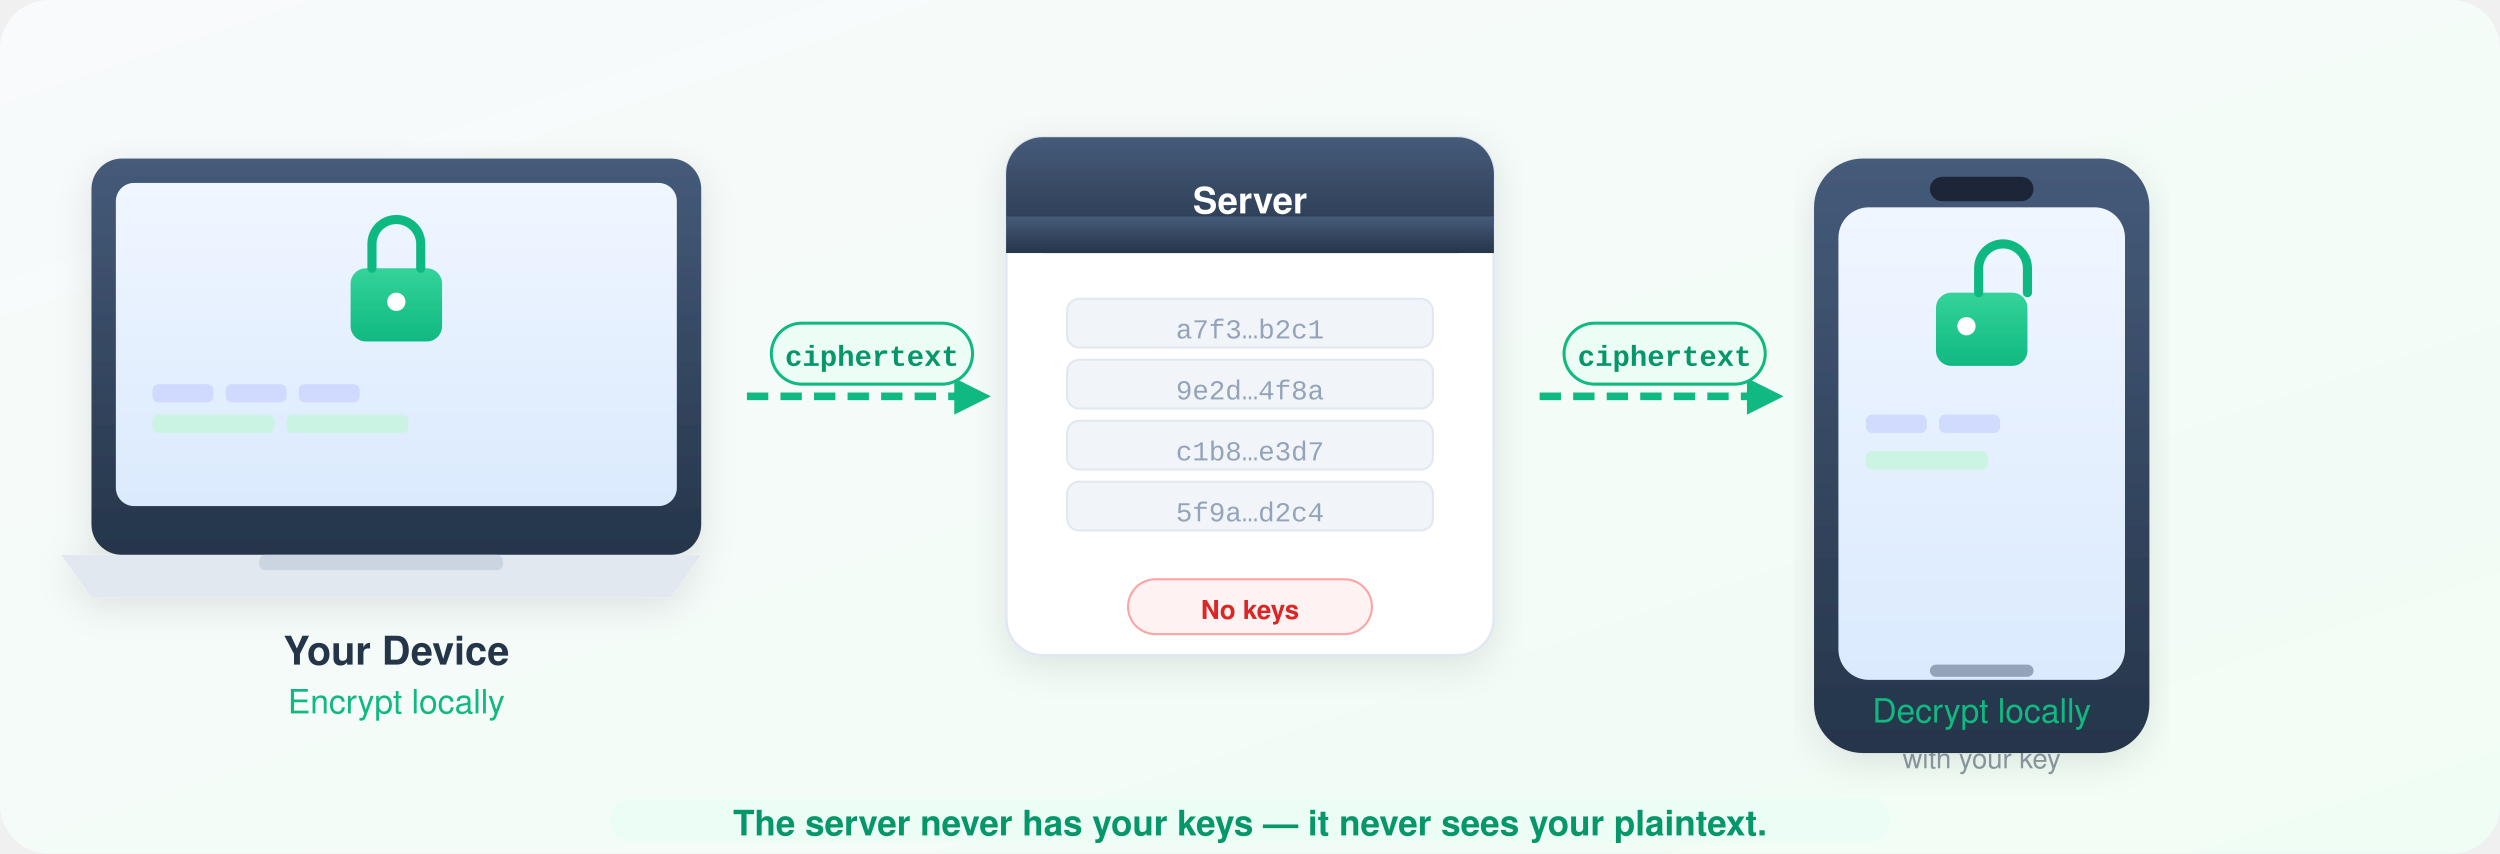
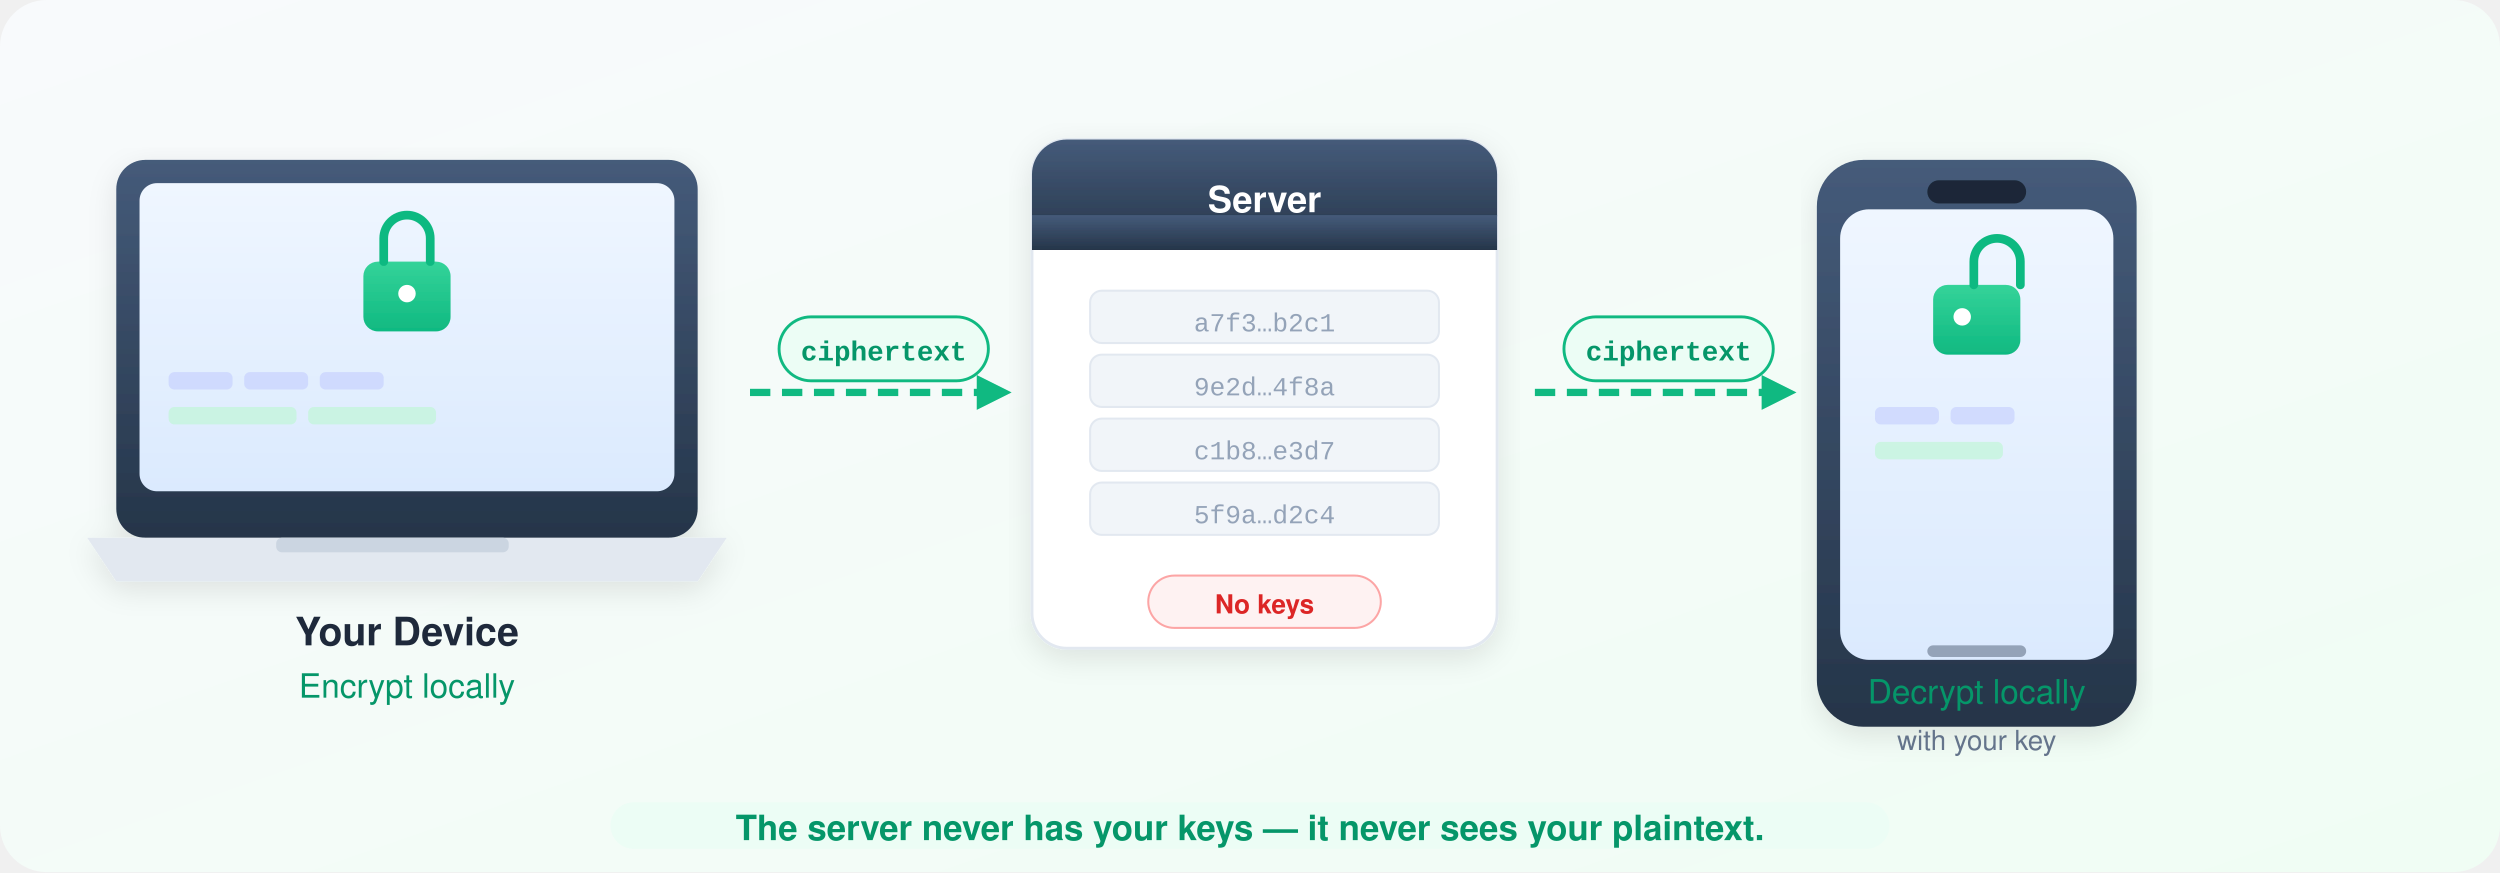
- <svg xmlns="http://www.w3.org/2000/svg" viewBox="0 0 820 280" font-family="system-ui, -apple-system, 'Segoe UI', Helvetica, sans-serif">
+ <svg xmlns="http://www.w3.org/2000/svg" viewBox="0 0 860 300" font-family="system-ui, -apple-system, 'Segoe UI', Helvetica, sans-serif">
  <defs>
    <linearGradient id="bgGrad" x1="0%" y1="0%" x2="100%" y2="100%">
      <stop offset="0%" stop-color="#f8fafc" />
      <stop offset="100%" stop-color="#f0fdf4" />
    </linearGradient>
    <linearGradient id="bgGradDark" x1="0%" y1="0%" x2="100%" y2="100%">
      <stop offset="0%" stop-color="#111827" />
      <stop offset="100%" stop-color="#0f1a14" />
    </linearGradient>
    <linearGradient id="navyGrad" x1="0%" y1="0%" x2="0%" y2="100%">
      <stop offset="0%" stop-color="#455B7A" />
      <stop offset="100%" stop-color="#253549" />
    </linearGradient>
    <linearGradient id="navyGradDark" x1="0%" y1="0%" x2="0%" y2="100%">
      <stop offset="0%" stop-color="#677FA3" />
      <stop offset="100%" stop-color="#455B7A" />
    </linearGradient>
    <linearGradient id="tealGrad" x1="0%" y1="0%" x2="0%" y2="100%">
      <stop offset="0%" stop-color="#34d399" />
      <stop offset="100%" stop-color="#10b981" />
    </linearGradient>
    <linearGradient id="screenGrad" x1="0%" y1="0%" x2="0%" y2="100%">
      <stop offset="0%" stop-color="#eff6ff" />
      <stop offset="100%" stop-color="#dbeafe" />
    </linearGradient>
    <linearGradient id="screenGradDark" x1="0%" y1="0%" x2="0%" y2="100%">
      <stop offset="0%" stop-color="#1e293b" />
      <stop offset="100%" stop-color="#1e3a5f" />
    </linearGradient>
-     <filter id="shadow" x="-6%" y="-6%" width="112%" height="120%">
-       <feDropShadow dx="0" dy="3" stdDeviation="6" flood-opacity="0.10" />
-     </filter>
-     <filter id="shadowDark" x="-6%" y="-6%" width="112%" height="120%">
-       <feDropShadow dx="0" dy="3" stdDeviation="6" flood-opacity="0.25" />
+     <filter id="shadow" x="-5%" y="-5%" width="110%" height="118%">
+       <feDropShadow dx="0" dy="3" stdDeviation="5" flood-opacity="0.10" />
    </filter>
  </defs>
  <style>
    .bg { fill: url(#bgGrad); }
    .device-fill { fill: url(#navyGrad); }
    .screen-fill { fill: url(#screenGrad); }
-     .server-body { fill: white; stroke: #e2e8f0; }
+     .server-body { fill: white; stroke: #e2e8f0; stroke-width: 1; }
    .server-header { fill: url(#navyGrad); }
-     .server-row { fill: #f1f5f9; stroke: #e2e8f0; }
+     .server-row { fill: #f1f5f9; stroke: #e2e8f0; stroke-width: 0.7; }
    .cipher-text { fill: #94a3b8; }
-     .no-keys-bg { fill: #fef2f2; stroke: #fca5a5; }
+     .no-keys-bg { fill: #fef2f2; stroke: #fca5a5; stroke-width: 0.7; }
    .no-keys-text { fill: #dc2626; }
-     .label-main { fill: #253549; }
-     .label-teal { fill: #10b981; }
-     .label-muted { fill: #253549; opacity: 0.5; }
+     .label-main { fill: #1e293b; }
+     .label-teal { fill: #059669; }
+     .label-sub { fill: #64748b; }
    .callout-bg { fill: #ecfdf5; }
    .callout-text { fill: #059669; }
    .dot-cal { fill: #c7d2fe; opacity: 0.7; }
    .dot-task { fill: #bbf7d0; opacity: 0.6; }
    .keyboard { fill: #e2e8f0; }
    .keyboard-track { fill: #cbd5e1; }
-     .home-indicator { fill: #94a3b8; }
+     .home-ind { fill: #94a3b8; }
+     .arrow-bg { fill: #ecfdf5; stroke: #10b981; stroke-width: 1; }
+     .arrow-text { fill: #059669; }

    @media (prefers-color-scheme: dark) {
      .bg { fill: url(#bgGradDark); }
      .device-fill { fill: url(#navyGradDark); }
      .screen-fill { fill: url(#screenGradDark); }
-       .server-body { fill: #1f2937; stroke: #374151; }
+       .server-body { fill: #1f2937; stroke: #374151; stroke-width: 1; }
      .server-header { fill: url(#navyGradDark); }
-       .server-row { fill: #1f2937; stroke: #374151; }
+       .server-row { fill: #111827; stroke: #374151; stroke-width: 0.7; }
      .cipher-text { fill: #6b7280; }
-       .no-keys-bg { fill: #450a0a; stroke: #991b1b; }
+       .no-keys-bg { fill: #450a0a; stroke: #7f1d1d; stroke-width: 0.7; }
      .no-keys-text { fill: #fca5a5; }
-       .label-main { fill: #e2e8f0; }
+       .label-main { fill: #f1f5f9; }
      .label-teal { fill: #34d399; }
-       .label-muted { fill: #e2e8f0; opacity: 0.5; }
+       .label-sub { fill: #94a3b8; }
      .callout-bg { fill: #064e3b; }
      .callout-text { fill: #34d399; }
      .dot-cal { fill: #3b4f7a; opacity: 0.7; }
      .dot-task { fill: #2d5a3d; opacity: 0.6; }
      .keyboard { fill: #374151; }
      .keyboard-track { fill: #4b5563; }
-       .home-indicator { fill: #6b7280; }
+       .home-ind { fill: #6b7280; }
+       .arrow-bg { fill: #064e3b; stroke: #34d399; stroke-width: 1; }
+       .arrow-text { fill: #34d399; }
    }
  </style>
-   <rect class="bg" width="820" height="280" rx="16" />
+   <rect class="bg" width="860" height="300" rx="16" />
  <g filter="url(#shadow)">
-     <rect class="device-fill" x="30" y="52" width="200" height="130" rx="10" />
-     <rect class="screen-fill" x="38" y="60" width="184" height="106" rx="6" />
-     <rect x="115" y="88" width="30" height="24" rx="5" fill="url(#tealGrad)" />
-     <path d="M122 88 V80 A8 8 0 0 1 138 80 V88" fill="none" stroke="#10b981" stroke-width="3" stroke-linecap="round" />
-     <circle cx="130" cy="99" r="3" fill="white" />
-     <rect class="dot-cal" x="50" y="126" width="20" height="6" rx="2" />
-     <rect class="dot-cal" x="74" y="126" width="20" height="6" rx="2" />
-     <rect class="dot-cal" x="98" y="126" width="20" height="6" rx="2" />
-     <rect class="dot-task" x="50" y="136" width="40" height="6" rx="2" />
-     <rect class="dot-task" x="94" y="136" width="40" height="6" rx="2" />
-     <path class="keyboard" d="M20 182 L230 182 L220 196 L30 196 Z" />
-     <rect class="keyboard-track" x="85" y="182" width="80" height="5" rx="2" />
+     <rect class="device-fill" x="40" y="55" width="200" height="130" rx="10" />
+     <rect class="screen-fill" x="48" y="63" width="184" height="106" rx="6" />
+     <rect x="125" y="90" width="30" height="24" rx="5" fill="url(#tealGrad)" />
+     <path d="M132 90 V82 A8 8 0 0 1 148 82 V90" fill="none" stroke="#10b981" stroke-width="3" stroke-linecap="round" />
+     <circle cx="140" cy="101" r="3" fill="white" />
+     <rect class="dot-cal" x="58" y="128" width="22" height="6" rx="2" />
+     <rect class="dot-cal" x="84" y="128" width="22" height="6" rx="2" />
+     <rect class="dot-cal" x="110" y="128" width="22" height="6" rx="2" />
+     <rect class="dot-task" x="58" y="140" width="44" height="6" rx="2" />
+     <rect class="dot-task" x="106" y="140" width="44" height="6" rx="2" />
+     <path class="keyboard" d="M30 185 L250 185 L240 200 L40 200 Z" />
+     <rect class="keyboard-track" x="95" y="185" width="80" height="5" rx="2" />
  </g>
-   <text class="label-main" x="130" y="218" text-anchor="middle" font-size="13" font-weight="600">Your Device</text>
-   <text class="label-teal" x="130" y="234" text-anchor="middle" font-size="11" font-weight="500">Encrypt locally</text>
-   <line x1="245" y1="130" x2="315" y2="130" stroke="#10b981" stroke-width="2.5" stroke-dasharray="7 4" />
-   <polygon points="313,124 325,130 313,136" fill="#10b981" />
-   <rect x="253" y="106" width="66" height="20" rx="10" fill="#ecfdf5" stroke="#10b981" stroke-width="1" />
-   <text x="286" y="120" text-anchor="middle" fill="#059669" font-size="9.5" font-weight="600" font-family="'SFMono-Regular', Consolas, 'Liberation Mono', Menlo, monospace">ciphertext</text>
+   <text class="label-main" x="140" y="222" text-anchor="middle" font-size="13.5" font-weight="600">Your Device</text>
+   <text class="label-teal" x="140" y="240" text-anchor="middle" font-size="11.5" font-weight="500">Encrypt locally</text>
+   <line x1="258" y1="135" x2="338" y2="135" stroke="#10b981" stroke-width="2.5" stroke-dasharray="7 4" />
+   <polygon points="336,129 348,135 336,141" fill="#10b981" />
+   <rect class="arrow-bg" x="268" y="109" width="72" height="22" rx="11" />
+   <text class="arrow-text" x="304" y="124" text-anchor="middle" font-size="9.5" font-weight="600" font-family="'SFMono-Regular', Consolas, 'Liberation Mono', Menlo, monospace">ciphertext</text>
  <g filter="url(#shadow)">
-     <rect class="server-body" x="330" y="45" width="160" height="170" rx="12" stroke-width="1" />
-     <rect class="server-header" x="330" y="45" width="160" height="38" rx="12" />
-     <rect class="server-header" x="330" y="71" width="160" height="12" />
-     <text x="410" y="70" text-anchor="middle" fill="white" font-size="12" font-weight="600">Server</text>
-     <rect class="server-row" x="350" y="98" width="120" height="16" rx="4" stroke-width="0.7" />
-     <rect class="server-row" x="350" y="118" width="120" height="16" rx="4" stroke-width="0.7" />
-     <rect class="server-row" x="350" y="138" width="120" height="16" rx="4" stroke-width="0.7" />
-     <rect class="server-row" x="350" y="158" width="120" height="16" rx="4" stroke-width="0.7" />
-     <text class="cipher-text" x="410" y="111" text-anchor="middle" font-size="9" font-family="'SFMono-Regular', Consolas, 'Liberation Mono', Menlo, monospace">a7f3…b2c1</text>
-     <text class="cipher-text" x="410" y="131" text-anchor="middle" font-size="9" font-family="'SFMono-Regular', Consolas, 'Liberation Mono', Menlo, monospace">9e2d…4f8a</text>
-     <text class="cipher-text" x="410" y="151" text-anchor="middle" font-size="9" font-family="'SFMono-Regular', Consolas, 'Liberation Mono', Menlo, monospace">c1b8…e3d7</text>
-     <text class="cipher-text" x="410" y="171" text-anchor="middle" font-size="9" font-family="'SFMono-Regular', Consolas, 'Liberation Mono', Menlo, monospace">5f9a…d2c4</text>
-     <rect class="no-keys-bg" x="370" y="190" width="80" height="18" rx="9" stroke-width="0.7" />
-     <text class="no-keys-text" x="410" y="203" text-anchor="middle" font-size="8.5" font-weight="600">No keys</text>
+     <rect class="server-body" x="355" y="48" width="160" height="175" rx="12" />
+     <rect class="server-header" x="355" y="48" width="160" height="38" rx="12" />
+     <rect class="server-header" x="355" y="74" width="160" height="12" />
+     <text x="435" y="73" text-anchor="middle" fill="white" font-size="12.5" font-weight="600">Server</text>
+     <rect class="server-row" x="375" y="100" width="120" height="18" rx="4" />
+     <rect class="server-row" x="375" y="122" width="120" height="18" rx="4" />
+     <rect class="server-row" x="375" y="144" width="120" height="18" rx="4" />
+     <rect class="server-row" x="375" y="166" width="120" height="18" rx="4" />
+     <text class="cipher-text" x="435" y="114" text-anchor="middle" font-size="9" font-family="'SFMono-Regular', Consolas, 'Liberation Mono', Menlo, monospace">a7f3…b2c1</text>
+     <text class="cipher-text" x="435" y="136" text-anchor="middle" font-size="9" font-family="'SFMono-Regular', Consolas, 'Liberation Mono', Menlo, monospace">9e2d…4f8a</text>
+     <text class="cipher-text" x="435" y="158" text-anchor="middle" font-size="9" font-family="'SFMono-Regular', Consolas, 'Liberation Mono', Menlo, monospace">c1b8…e3d7</text>
+     <text class="cipher-text" x="435" y="180" text-anchor="middle" font-size="9" font-family="'SFMono-Regular', Consolas, 'Liberation Mono', Menlo, monospace">5f9a…d2c4</text>
+     <rect class="no-keys-bg" x="395" y="198" width="80" height="18" rx="9" />
+     <text class="no-keys-text" x="435" y="211" text-anchor="middle" font-size="9" font-weight="600">No keys</text>
  </g>
-   <line x1="505" y1="130" x2="575" y2="130" stroke="#10b981" stroke-width="2.5" stroke-dasharray="7 4" />
-   <polygon points="573,124 585,130 573,136" fill="#10b981" />
-   <rect x="513" y="106" width="66" height="20" rx="10" fill="#ecfdf5" stroke="#10b981" stroke-width="1" />
-   <text x="546" y="120" text-anchor="middle" fill="#059669" font-size="9.5" font-weight="600" font-family="'SFMono-Regular', Consolas, 'Liberation Mono', Menlo, monospace">ciphertext</text>
+   <line x1="528" y1="135" x2="608" y2="135" stroke="#10b981" stroke-width="2.5" stroke-dasharray="7 4" />
+   <polygon points="606,129 618,135 606,141" fill="#10b981" />
+   <rect class="arrow-bg" x="538" y="109" width="72" height="22" rx="11" />
+   <text class="arrow-text" x="574" y="124" text-anchor="middle" font-size="9.5" font-weight="600" font-family="'SFMono-Regular', Consolas, 'Liberation Mono', Menlo, monospace">ciphertext</text>
  <g filter="url(#shadow)">
-     <rect class="device-fill" x="595" y="52" width="110" height="195" rx="16" />
-     <rect class="screen-fill" x="603" y="68" width="94" height="155" rx="10" />
-     <rect x="633" y="58" width="34" height="8" rx="4" fill="#1B2838" />
-     <rect x="635" y="96" width="30" height="24" rx="5" fill="url(#tealGrad)" />
-     <path d="M649 96 V88 A8 8 0 0 1 665 88 V96" fill="none" stroke="#10b981" stroke-width="3" stroke-linecap="round" />
-     <circle cx="645" cy="107" r="3" fill="white" />
-     <rect class="dot-cal" x="612" y="136" width="20" height="6" rx="2" />
-     <rect class="dot-cal" x="636" y="136" width="20" height="6" rx="2" />
-     <rect class="dot-task" x="612" y="148" width="40" height="6" rx="2" />
-     <rect class="home-indicator" x="633" y="218" width="34" height="4" rx="2" />
+     <rect class="device-fill" x="625" y="55" width="110" height="195" rx="16" />
+     <rect class="screen-fill" x="633" y="72" width="94" height="155" rx="10" />
+     <rect x="663" y="62" width="34" height="8" rx="4" fill="#1B2838" />
+     <rect x="665" y="98" width="30" height="24" rx="5" fill="url(#tealGrad)" />
+     <path d="M679 98 V90 A8 8 0 0 1 695 90 V98" fill="none" stroke="#10b981" stroke-width="3" stroke-linecap="round" />
+     <circle cx="675" cy="109" r="3" fill="white" />
+     <rect class="dot-cal" x="645" y="140" width="22" height="6" rx="2" />
+     <rect class="dot-cal" x="671" y="140" width="22" height="6" rx="2" />
+     <rect class="dot-task" x="645" y="152" width="44" height="6" rx="2" />
+     <rect class="home-ind" x="663" y="222" width="34" height="4" rx="2" />
  </g>
-   <text class="label-teal" x="650" y="237" text-anchor="middle" font-size="11" font-weight="500">Decrypt locally</text>
-   <text class="label-muted" x="650" y="252" text-anchor="middle" font-size="9">with your key</text>
-   <rect class="callout-bg" x="200" y="262" width="420" height="14" rx="7" />
-   <text class="callout-text" x="410" y="274" text-anchor="middle" font-size="11.5" font-weight="600">The server never has your keys — it never sees your plaintext.</text>
+   <text class="label-teal" x="680" y="242" text-anchor="middle" font-size="11.5" font-weight="500">Decrypt locally</text>
+   <text class="label-sub" x="680" y="258" text-anchor="middle" font-size="9.5">with your key</text>
+   <rect class="callout-bg" x="210" y="276" width="440" height="16" rx="8" />
+   <text class="callout-text" x="430" y="289" text-anchor="middle" font-size="12" font-weight="600">The server never has your keys — it never sees your plaintext.</text>
</svg>
